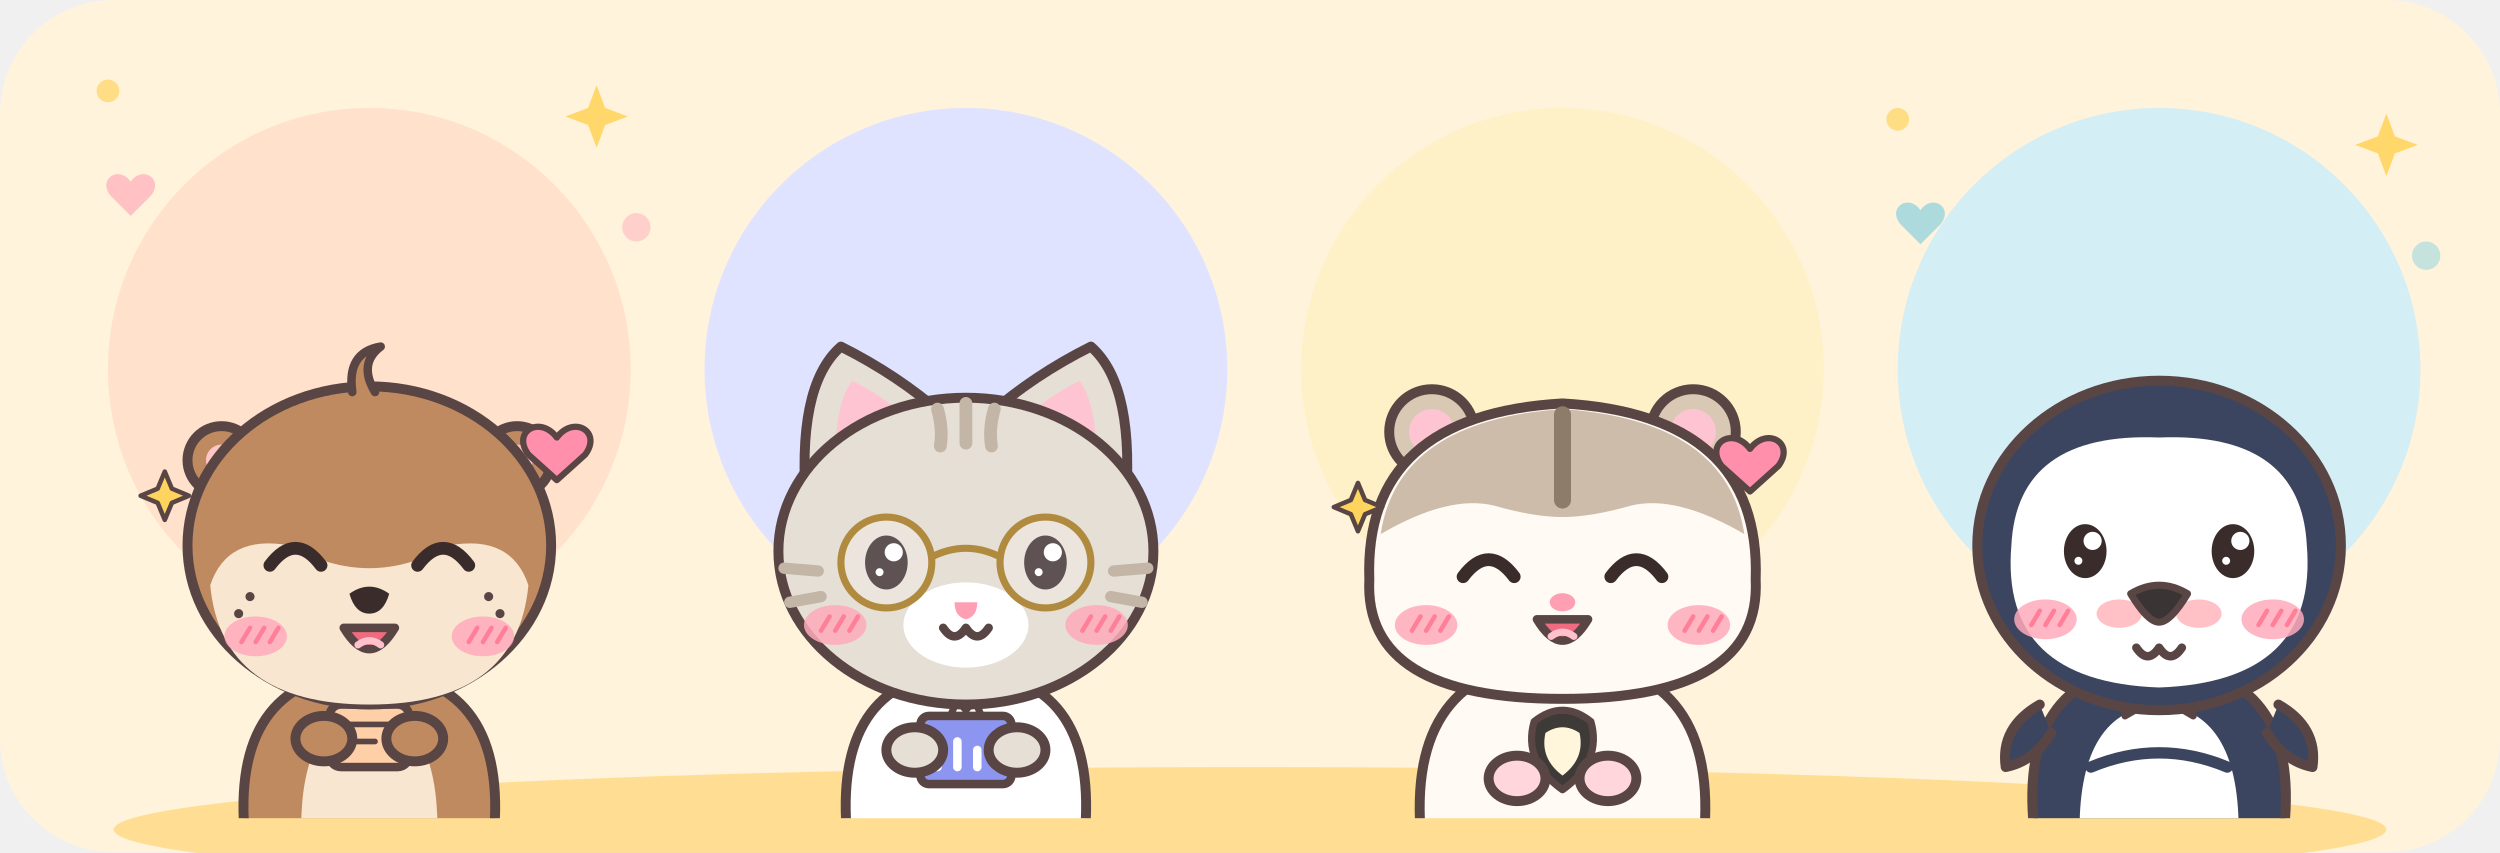
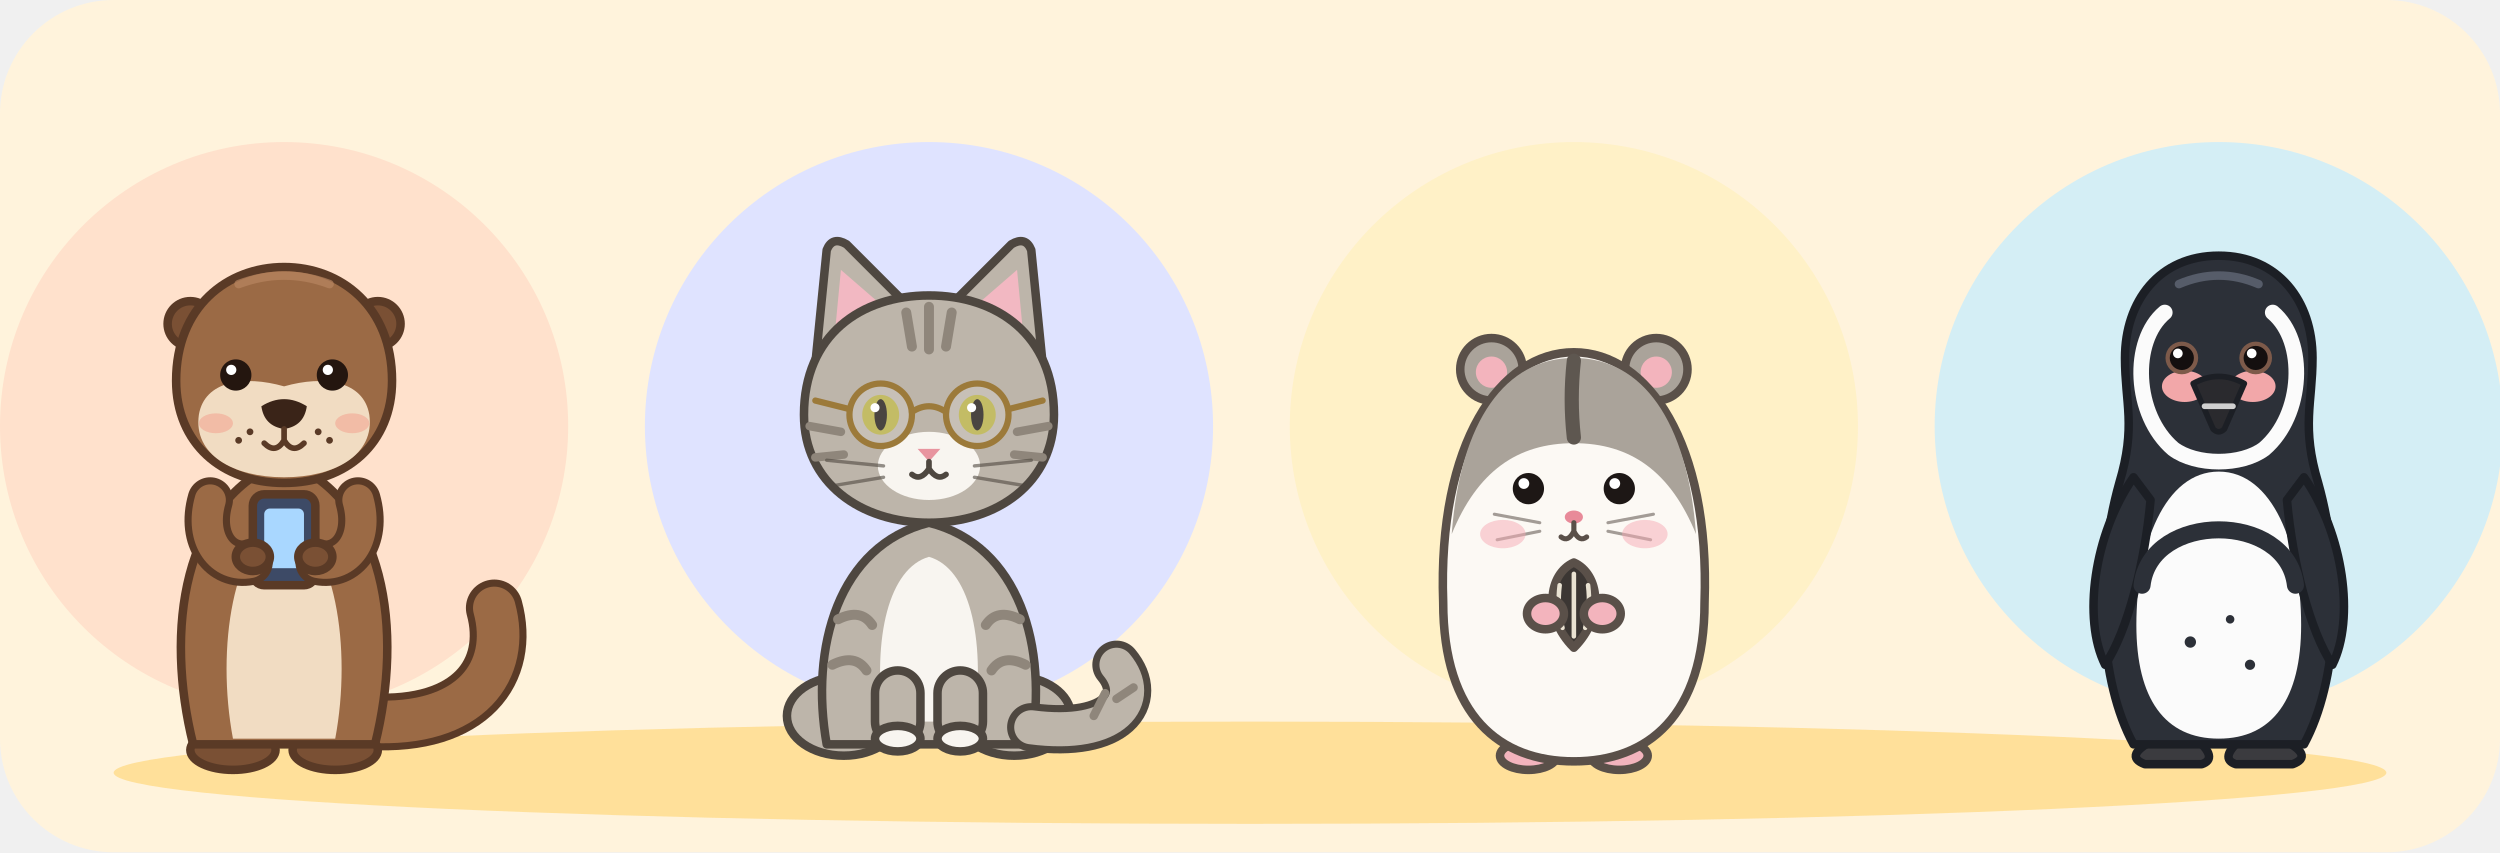
<svg xmlns="http://www.w3.org/2000/svg" viewBox="0 0 880 300" role="img" aria-label="RonToの4匹のキャラクター">
  <rect width="880" height="300" rx="40" fill="#fff3dc" />
-   <ellipse cx="440" cy="292" rx="400" ry="22" fill="#ffc94a" opacity="0.5" />
-   <g transform="translate(10 0)">
-     <path d="M200 30 l3 8 8 3 -8 3 -3 8 -3 -8 -8 -3 8 -3z" fill="#ffd45e" opacity="0.9" />
-     <path d="M36 64 c-4 -6 -12 -1 -7 5 l7 7 7 -7 c5 -6 -3 -11 -7 -5z" fill="#ff8fab" opacity="0.5" />
-     <circle cx="214" cy="80" r="5" fill="#ff8fab" opacity="0.35" />
-     <circle cx="28" cy="32" r="4" fill="#ffd45e" opacity="0.7" />
+   <ellipse cx="440" cy="272" rx="400" ry="18" fill="#ffc94a" opacity="0.45" />
+   <circle cx="100" cy="150" r="100" fill="#ffe1cc" />
+   <g transform="translate(-20 50)">
+     <path d="M150 204 C186 206 200 186 194 164" fill="none" stroke="#5a3a26" stroke-width="20" stroke-linecap="round" stroke-linejoin="round" />
+     <path d="M150 204 C186 206 200 186 194 164" fill="none" stroke="#9b6a45" stroke-width="15" stroke-linecap="round" stroke-linejoin="round" />
+     <ellipse cx="102" cy="214" rx="15" ry="7" fill="#7a5034" stroke="#5a3a26" stroke-width="3" stroke-linejoin="round" />
+     <ellipse cx="138" cy="214" rx="15" ry="7" fill="#7a5034" stroke="#5a3a26" stroke-width="3" stroke-linejoin="round" />
+     <path d="M88 212 C78 172 84 126 120 112 C156 126 162 172 152 212 Z" fill="#9b6a45" stroke="#5a3a26" stroke-width="3" stroke-linejoin="round" />
+     <path d="M102 210 C96 178 102 140 120 132 C138 140 144 178 138 210 Z" fill="#f1dcc2" />
+     <rect x="109" y="124" width="22" height="32" rx="4" fill="#3d4a66" stroke="#5a3a26" stroke-width="3" stroke-linejoin="round" />
+     <rect x="113" y="129" width="14" height="21" rx="2" fill="#a9d7ff" />
+     <path d="M94 126 C90 140 98 150 108 148" fill="none" stroke="#5a3a26" stroke-width="16" stroke-linecap="round" stroke-linejoin="round" />
+     <path d="M94 126 C90 140 98 150 108 148" fill="none" stroke="#9b6a45" stroke-width="11" stroke-linecap="round" stroke-linejoin="round" />
+     <path d="M146 126 C150 140 142 150 132 148" fill="none" stroke="#5a3a26" stroke-width="16" stroke-linecap="round" stroke-linejoin="round" />
+     <path d="M146 126 C150 140 142 150 132 148" fill="none" stroke="#9b6a45" stroke-width="11" stroke-linecap="round" stroke-linejoin="round" />
+     <ellipse cx="109" cy="146" rx="6" ry="5" fill="#7a5034" stroke="#5a3a26" stroke-width="3" stroke-linejoin="round" />
+     <ellipse cx="131" cy="146" rx="6" ry="5" fill="#7a5034" stroke="#5a3a26" stroke-width="3" stroke-linejoin="round" />
+     <circle cx="87" cy="64" r="8" fill="#7a5034" stroke="#5a3a26" stroke-width="3" stroke-linejoin="round" />
+     <circle cx="153" cy="64" r="8" fill="#7a5034" stroke="#5a3a26" stroke-width="3" stroke-linejoin="round" />
+     <path d="M82 84 C82 58 100 44 120 44 C140 44 158 58 158 84 C158 106 142 120 120 120 C98 120 82 106 82 84 Z" fill="#9b6a45" stroke="#5a3a26" stroke-width="3" stroke-linejoin="round" />
+     <path d="M90 96 C92 84 106 82 120 86 C134 82 148 84 150 96 C152 110 138 118 120 118 C102 118 88 110 90 96 Z" fill="#f1dcc2" />
+     <path d="M104 50 Q120 44 136 50" fill="none" stroke="#b88560" stroke-width="3" stroke-linecap="round" opacity="0.7" />
+     <circle cx="103" cy="82" r="5.5" fill="#24160f" />
+     <circle cx="101.4" cy="80.2" r="1.8" fill="#fff" />
+     <circle cx="137" cy="82" r="5.5" fill="#24160f" />
+     <circle cx="135.4" cy="80.2" r="1.8" fill="#fff" />
+     <path d="M112 93 Q120 88 128 93 Q127 100 120 101 Q113 100 112 93 Z" fill="#3a2418" />
+     <path d="M120 101 V105 M113 106 Q117 110 120 105 Q123 110 127 106" fill="none" stroke="#5a3a26" stroke-width="2" stroke-linecap="round" stroke-linejoin="round" />
+     <circle cx="108" cy="102" r="1.2" fill="#5a3a26" />
+     <circle cx="104" cy="105" r="1.2" fill="#5a3a26" />
+     <circle cx="132" cy="102" r="1.2" fill="#5a3a26" />
+     <circle cx="136" cy="105" r="1.2" fill="#5a3a26" />
+     <ellipse cx="96" cy="99" rx="6" ry="3.5" fill="#f2a28f" opacity="0.55" />
+     <ellipse cx="144" cy="99" rx="6" ry="3.5" fill="#f2a28f" opacity="0.55" />
  </g>
-   <g transform="translate(640 10)">
-     <path d="M200 30 l3 8 8 3 -8 3 -3 8 -3 -8 -8 -3 8 -3z" fill="#ffd45e" opacity="0.9" />
-     <path d="M36 64 c-4 -6 -12 -1 -7 5 l7 7 7 -7 c5 -6 -3 -11 -7 -5z" fill="#5cc3dd" opacity="0.5" />
-     <circle cx="214" cy="80" r="5" fill="#5cc3dd" opacity="0.35" />
-     <circle cx="28" cy="32" r="4" fill="#ffd45e" opacity="0.7" />
+   <circle cx="327" cy="150" r="100" fill="#dfe3ff" />
+   <g transform="translate(207 50)">
+     <ellipse cx="90" cy="202" rx="20" ry="14" fill="#bdb5aa" stroke="#4e4740" stroke-width="3" stroke-linejoin="round" />
+     <ellipse cx="150" cy="202" rx="20" ry="14" fill="#bdb5aa" stroke="#4e4740" stroke-width="3" stroke-linejoin="round" />
+     <path d="M84 212 C78 178 88 142 120 134 C152 142 162 178 156 212 Z" fill="#bdb5aa" stroke="#4e4740" stroke-width="3" stroke-linejoin="round" />
+     <path d="M104 204 C100 174 106 150 120 146 C134 150 140 174 136 204 Z" fill="#f8f5f0" />
+     <path d="M88 168 q8 -4 12 2 M86 184 q8 -4 12 2 M152 168 q-8 -4 -12 2 M154 184 q-8 -4 -12 2" fill="none" stroke="#8f867b" stroke-width="3.5" stroke-linecap="round" />
+     <rect x="101" y="186" width="16" height="26" rx="8" fill="#bdb5aa" stroke="#4e4740" stroke-width="3" stroke-linejoin="round" />
+     <rect x="123" y="186" width="16" height="26" rx="8" fill="#bdb5aa" stroke="#4e4740" stroke-width="3" stroke-linejoin="round" />
+     <ellipse cx="109" cy="210" rx="8" ry="4.5" fill="#f8f5f0" stroke="#4e4740" stroke-width="3" stroke-linejoin="round" />
+     <ellipse cx="131" cy="210" rx="8" ry="4.5" fill="#f8f5f0" stroke="#4e4740" stroke-width="3" stroke-linejoin="round" />
+     <path d="M156 206 C186 210 196 196 186 184" fill="none" stroke="#4e4740" stroke-width="17" stroke-linecap="round" stroke-linejoin="round" />
+     <path d="M156 206 C186 210 196 196 186 184" fill="none" stroke="#bdb5aa" stroke-width="12" stroke-linecap="round" stroke-linejoin="round" />
+     <path d="M178 202 l4 -8 M186 196 l6 -4" stroke="#8f867b" stroke-width="3" stroke-linecap="round" />
+     <path d="M80 78 L84 38 Q86 33 91 36 L113 58 Z" fill="#bdb5aa" stroke="#4e4740" stroke-width="3" stroke-linejoin="round" />
+     <path d="M160 78 L156 38 Q154 33 149 36 L127 58 Z" fill="#bdb5aa" stroke="#4e4740" stroke-width="3" stroke-linejoin="round" />
+     <path d="M87 66 L89 45 L104 58 Z M153 66 L151 45 L136 58 Z" fill="#f2b8c2" />
+     <path d="M76 96 C76 68 96 54 120 54 C144 54 164 68 164 96 C164 120 144 134 120 134 C96 134 76 120 76 96 Z" fill="#bdb5aa" stroke="#4e4740" stroke-width="3" stroke-linejoin="round" />
+     <path d="M112 60 l2 12 M120 58 v15 M128 60 l-2 12" stroke="#8f867b" stroke-width="3.5" stroke-linecap="round" />
+     <path d="M78 100 l11 2 M80 111 l10 -1 M162 100 l-11 2 M160 111 l-10 -1" stroke="#8f867b" stroke-width="3" stroke-linecap="round" />
+     <ellipse cx="120" cy="114" rx="18" ry="12" fill="#f8f5f0" />
+     <ellipse cx="103" cy="96" rx="6.5" ry="7" fill="#b9b04a" />
+     <ellipse cx="103" cy="96" rx="2.2" ry="5.5" fill="#2a2420" />
+     <circle cx="101" cy="93.5" r="1.6" fill="#fff" />
+     <ellipse cx="137" cy="96" rx="6.5" ry="7" fill="#b9b04a" />
+     <ellipse cx="137" cy="96" rx="2.2" ry="5.5" fill="#2a2420" />
+     <circle cx="135" cy="93.5" r="1.6" fill="#fff" />
+     <circle cx="103" cy="96" r="11" fill="#fff" fill-opacity="0.15" stroke="#9c7a3a" stroke-width="2.2" />
+     <circle cx="137" cy="96" r="11" fill="#fff" fill-opacity="0.15" stroke="#9c7a3a" stroke-width="2.2" />
+     <path d="M114 95 Q120 91 126 95 M92 94 L80 91 M148 94 L160 91" fill="none" stroke="#9c7a3a" stroke-width="2.2" stroke-linecap="round" />
+     <path d="M116 108 h8 l-4 4.5 z" fill="#e8949f" />
+     <path d="M120 112.5 V115 M114 117 Q117 119.5 120 115 Q123 119.5 126 117" fill="none" stroke="#4e4740" stroke-width="2" stroke-linecap="round" stroke-linejoin="round" />
+     <path d="M104 114 L84 112 M104 118 L86 121 M136 114 L156 112 M136 118 L154 121" stroke="#4e4740" stroke-width="1.2" stroke-linecap="round" opacity="0.6" />
  </g>
-   <circle cx="130" cy="130" r="92" fill="#ffe1cc" />
-   <svg x="30" y="88" width="200" height="200" viewBox="0 0 200 200" overflow="hidden">
-     <path d="M56 204 Q52 150 100 148 Q148 150 144 204 Z" fill="#c08a60" stroke="#5a4545" stroke-width="3.5" stroke-linejoin="round" stroke-linecap="round" />
-     <path d="M76 204 Q76 164 100 162 Q124 164 124 204 Z" fill="#f8e6d0" />
-     <rect x="86" y="160" width="28" height="22" rx="4" fill="#ffd0a8" stroke="#5a4545" stroke-width="3" stroke-linejoin="round" stroke-linecap="round" />
-     <path d="M92 167 h16 M92 173 h10" stroke="#5a4545" stroke-width="2" stroke-linecap="round" />
-     <ellipse cx="84" cy="172" rx="10" ry="8" fill="#c08a60" stroke="#5a4545" stroke-width="3.5" stroke-linejoin="round" stroke-linecap="round" />
-     <ellipse cx="116" cy="172" rx="10" ry="8" fill="#c08a60" stroke="#5a4545" stroke-width="3.5" stroke-linejoin="round" stroke-linecap="round" />
-     <circle cx="48" cy="74" r="12" fill="#c08a60" stroke="#5a4545" stroke-width="3.5" stroke-linejoin="round" stroke-linecap="round" />
-     <circle cx="152" cy="74" r="12" fill="#c08a60" stroke="#5a4545" stroke-width="3.5" stroke-linejoin="round" stroke-linecap="round" />
-     <circle cx="48" cy="74" r="5.5" fill="#ffc6c6" />
-     <circle cx="152" cy="74" r="5.5" fill="#ffc6c6" />
-     <ellipse cx="100" cy="104" rx="64" ry="56" fill="#c08a60" stroke="#5a4545" stroke-width="3.5" stroke-linejoin="round" stroke-linecap="round" />
-     <path d="M44 118 Q48 160 100 160 Q152 160 156 118 Q150 100 128 104 Q114 112 100 112 Q86 112 72 104 Q50 100 44 118 Z" fill="#f8e6d0" />
-     <path d="M94 50 q-2 -14 10 -16 q-8 6 -2 16" fill="#c08a60" stroke="#5a4545" stroke-width="3" stroke-linejoin="round" stroke-linecap="round" />
-     <path d="M93 121 q7 -5 14 0 q-2 7 -7 7 q-5 0 -7 -7z" fill="#3b2c2c" />
-     <circle cx="58" cy="122" r="1.6" fill="#5a4545" />
-     <circle cx="54" cy="128" r="1.6" fill="#5a4545" />
-     <circle cx="142" cy="122" r="1.6" fill="#5a4545" />
-     <circle cx="146" cy="128" r="1.6" fill="#5a4545" />
-     <ellipse cx="60" cy="136" rx="11" ry="7" fill="#ffaabb" opacity="0.85" />
-     <path d="M55 138 l3 -5 M60 138 l3 -5 M65 138 l3 -5" stroke="#ff7f99" stroke-width="1.6" stroke-linecap="round" />
-     <ellipse cx="140" cy="136" rx="11" ry="7" fill="#ffaabb" opacity="0.85" />
-     <path d="M135 138 l3 -5 M140 138 l3 -5 M145 138 l3 -5" stroke="#ff7f99" stroke-width="1.6" stroke-linecap="round" />
-     <path d="M65 111 Q74 99 83 111" fill="none" stroke="#3b2c2c" stroke-width="4.5" stroke-linecap="round" stroke-linejoin="round" />
-     <path d="M117 111 Q126 99 135 111" fill="none" stroke="#3b2c2c" stroke-width="4.5" stroke-linecap="round" stroke-linejoin="round" />
-     <path d="M91 133 Q100 148 109 133 Z" fill="#f06a80" stroke="#5a4545" stroke-width="3" stroke-linecap="round" stroke-linejoin="round" />
-     <path d="M96 139 Q100 136 104 139" fill="none" stroke="#ffc2cc" stroke-width="2.5" stroke-linecap="round" />
-     <path d="M166 66 c-6 -8 -16 -2 -10 6 l10 9 10 -9 c6 -8 -4 -14 -10 -6z" fill="#ff8fab" stroke="#5a4545" stroke-width="2.2" stroke-linejoin="round" />
-     <path d="M28 78 l2.5 6 6 2.5 -6 2.5 -2.5 6 -2.5 -6 -6 -2.5 6 -2.5z" fill="#ffd45e" stroke="#5a4545" stroke-width="1.6" stroke-linejoin="round" />
-   </svg>
-   <circle cx="340" cy="130" r="92" fill="#dfe3ff" />
-   <svg x="240" y="88" width="200" height="200" viewBox="0 0 200 200" overflow="hidden">
-     <path d="M58 204 Q54 150 100 148 Q146 150 142 204 Z" fill="#fff" stroke="#5a4545" stroke-width="3.5" stroke-linejoin="round" stroke-linecap="round" />
-     <path d="M100 150 L90 176 M100 150 L110 176" stroke="#5a4545" stroke-width="2.5" stroke-linecap="round" />
-     <path d="M92 152 L100 162 L108 152 Z" fill="#8c96f0" stroke="#5a4545" stroke-width="2.5" stroke-linejoin="round" stroke-linecap="round" />
-     <rect x="84" y="164" width="32" height="24" rx="3" fill="#8c96f0" stroke="#5a4545" stroke-width="3" stroke-linejoin="round" stroke-linecap="round" />
-     <path d="M90 182 v-5 M97 182 v-9 M104 182 v-6 M111 182 v-12" stroke="#fff" stroke-width="3" stroke-linecap="round" />
-     <ellipse cx="82" cy="176" rx="10" ry="8" fill="#e6dfd6" stroke="#5a4545" stroke-width="3.5" stroke-linejoin="round" stroke-linecap="round" />
-     <ellipse cx="118" cy="176" rx="10" ry="8" fill="#e6dfd6" stroke="#5a4545" stroke-width="3.5" stroke-linejoin="round" stroke-linecap="round" />
-     <path d="M44 92 Q40 48 56 34 Q76 44 92 58 Z" fill="#e6dfd6" stroke="#5a4545" stroke-width="3.5" stroke-linejoin="round" stroke-linecap="round" />
-     <path d="M156 92 Q160 48 144 34 Q124 44 108 58 Z" fill="#e6dfd6" stroke="#5a4545" stroke-width="3.5" stroke-linejoin="round" stroke-linecap="round" />
-     <path d="M54 74 Q54 54 60 46 Q72 52 80 60 Z M146 74 Q146 54 140 46 Q128 52 120 60 Z" fill="#ffc4d2" />
-     <ellipse cx="100" cy="106" rx="66" ry="54" fill="#e6dfd6" stroke="#5a4545" stroke-width="3.5" stroke-linejoin="round" stroke-linecap="round" />
-     <path d="M90 56 q2 7 1 13 M100 54 v14 M110 56 q-2 7 -1 13" stroke="#c4b6a6" stroke-width="4.5" stroke-linecap="round" fill="none" />
-     <path d="M36 112 l12 1 M38 124 l11 -2 M164 112 l-12 1 M162 124 l-11 -2" stroke="#c4b6a6" stroke-width="4" stroke-linecap="round" />
-     <ellipse cx="100" cy="132" rx="22" ry="15" fill="#fff" />
-     <path d="M96 124 h8 q0 5 -4 6 q-4 -1 -4 -6z" fill="#ff9fb4" />
-     <ellipse cx="54" cy="132" rx="11" ry="7" fill="#ffaabb" opacity="0.85" />
-     <path d="M49 134 l3 -5 M54 134 l3 -5 M59 134 l3 -5" stroke="#ff7f99" stroke-width="1.6" stroke-linecap="round" />
-     <ellipse cx="146" cy="132" rx="11" ry="7" fill="#ffaabb" opacity="0.85" />
-     <path d="M141 134 l3 -5 M146 134 l3 -5 M151 134 l3 -5" stroke="#ff7f99" stroke-width="1.6" stroke-linecap="round" />
-     <ellipse cx="72" cy="110" rx="7.5" ry="9.5" fill="#3b2c2c" />
-     <circle cx="74.6" cy="106.4" r="3.2" fill="#fff" />
-     <circle cx="69.6" cy="113.4" r="1.4" fill="#fff" />
-     <ellipse cx="128" cy="110" rx="7.5" ry="9.5" fill="#3b2c2c" />
-     <circle cx="130.6" cy="106.4" r="3.2" fill="#fff" />
-     <circle cx="125.6" cy="113.4" r="1.4" fill="#fff" />
-     <path d="M92 133 Q96 139 100 133 Q104 139 108 133" fill="none" stroke="#5a4545" stroke-width="3" stroke-linecap="round" stroke-linejoin="round" />
-     <circle cx="72" cy="110" r="16" fill="#fff" fill-opacity="0.18" stroke="#b08a3e" stroke-width="2.5" />
-     <circle cx="128" cy="110" r="16" fill="#fff" fill-opacity="0.18" stroke="#b08a3e" stroke-width="2.5" />
-     <path d="M88 108 Q100 102 112 108" fill="none" stroke="#b08a3e" stroke-width="2.5" stroke-linecap="round" />
-   </svg>
-   <circle cx="550" cy="130" r="92" fill="#fff1c7" />
-   <svg x="450" y="88" width="200" height="200" viewBox="0 0 200 200" overflow="hidden">
-     <path d="M50 204 Q46 146 100 144 Q154 146 150 204 Z" fill="#fffaf3" stroke="#5a4545" stroke-width="3.5" stroke-linejoin="round" stroke-linecap="round" />
-     <g transform="translate(0 16)">
-       <path d="M90 150 q10 -8 20 0 q4 14 -10 24 q-14 -10 -10 -24z" fill="#3d3a38" stroke="#5a4545" stroke-width="2.5" stroke-linejoin="round" stroke-linecap="round" />
-       <path d="M94 154 q6 -4 12 0 q2 9 -6 15 q-8 -6 -6 -15z" fill="#fff6dc" />
-     </g>
-     <ellipse cx="84" cy="186" rx="10" ry="8" fill="#ffd6dc" stroke="#5a4545" stroke-width="3.5" stroke-linejoin="round" stroke-linecap="round" />
-     <ellipse cx="116" cy="186" rx="10" ry="8" fill="#ffd6dc" stroke="#5a4545" stroke-width="3.5" stroke-linejoin="round" stroke-linecap="round" />
-     <circle cx="54" cy="64" r="15" fill="#d9c8b4" stroke="#5a4545" stroke-width="3.5" stroke-linejoin="round" stroke-linecap="round" />
-     <circle cx="146" cy="64" r="15" fill="#d9c8b4" stroke="#5a4545" stroke-width="3.5" stroke-linejoin="round" stroke-linecap="round" />
-     <circle cx="54" cy="64" r="8" fill="#ffc4d2" />
-     <circle cx="146" cy="64" r="8" fill="#ffc4d2" />
-     <path d="M32 116 Q30 58 100 54 Q170 58 168 116 Q170 158 100 158 Q30 158 32 116 Z" fill="#fffaf3" stroke="#5a4545" stroke-width="3.5" stroke-linejoin="round" stroke-linecap="round" />
-     <path d="M36 100 Q42 60 100 56 Q158 60 164 100 Q140 86 124 90 Q110 94 100 94 Q90 94 76 90 Q60 86 36 100 Z" fill="#cdbcaa" />
-     <path d="M100 58 V88" stroke="#8e7c6a" stroke-width="6" stroke-linecap="round" />
-     <ellipse cx="100" cy="124" rx="4.5" ry="3.2" fill="#ff9fb4" />
-     <ellipse cx="52" cy="132" rx="11" ry="7" fill="#ffaabb" opacity="0.85" />
-     <path d="M47 134 l3 -5 M52 134 l3 -5 M57 134 l3 -5" stroke="#ff7f99" stroke-width="1.6" stroke-linecap="round" />
-     <ellipse cx="148" cy="132" rx="11" ry="7" fill="#ffaabb" opacity="0.85" />
-     <path d="M143 134 l3 -5 M148 134 l3 -5 M153 134 l3 -5" stroke="#ff7f99" stroke-width="1.6" stroke-linecap="round" />
-     <path d="M65 115 Q74 103 83 115" fill="none" stroke="#3b2c2c" stroke-width="4.5" stroke-linecap="round" stroke-linejoin="round" />
-     <path d="M117 115 Q126 103 135 115" fill="none" stroke="#3b2c2c" stroke-width="4.5" stroke-linecap="round" stroke-linejoin="round" />
-     <path d="M91 130 Q100 145 109 130 Z" fill="#f06a80" stroke="#5a4545" stroke-width="3" stroke-linecap="round" stroke-linejoin="round" />
-     <path d="M96 136 Q100 133 104 136" fill="none" stroke="#ffc2cc" stroke-width="2.5" stroke-linecap="round" />
-     <path d="M166 70 c-6 -8 -16 -2 -10 6 l10 9 10 -9 c6 -8 -4 -14 -10 -6z" fill="#ff8fab" stroke="#5a4545" stroke-width="2.2" stroke-linejoin="round" />
-     <path d="M28 82 l2.5 6 6 2.5 -6 2.5 -2.5 6 -2.5 -6 -6 -2.5 6 -2.5z" fill="#ffd45e" stroke="#5a4545" stroke-width="1.6" stroke-linejoin="round" />
-   </svg>
-   <circle cx="760" cy="130" r="92" fill="#d4eef5" />
-   <svg x="660" y="88" width="200" height="200" viewBox="0 0 200 200" overflow="hidden">
-     <path d="M56 204 Q50 148 100 146 Q150 148 144 204 Z" fill="#3c4560" stroke="#5a4545" stroke-width="3.5" stroke-linejoin="round" stroke-linecap="round" />
-     <path d="M72 204 Q72 162 100 160 Q128 162 128 204 Z" fill="#fff" />
-     <path d="M76 182 Q100 172 124 182" fill="none" stroke="#3c4560" stroke-width="4" stroke-linecap="round" />
-     <path d="M88 150 L100 157 L88 164 Z M112 150 L100 157 L112 164 Z" fill="#5cc3dd" stroke="#5a4545" stroke-width="2.5" stroke-linejoin="round" stroke-linecap="round" />
-     <circle cx="100" cy="157" r="3.5" fill="#5cc3dd" stroke="#5a4545" stroke-width="2.5" stroke-linejoin="round" stroke-linecap="round" />
-     <path d="M58 160 q-14 8 -12 22 q10 -2 16 -12" fill="#3c4560" stroke="#5a4545" stroke-width="3.5" stroke-linejoin="round" stroke-linecap="round" />
-     <path d="M142 160 q14 8 12 22 q-10 -2 -16 -12" fill="#3c4560" stroke="#5a4545" stroke-width="3.5" stroke-linejoin="round" stroke-linecap="round" />
-     <ellipse cx="100" cy="104" rx="64" ry="58" fill="#3c4560" stroke="#5a4545" stroke-width="3.5" stroke-linejoin="round" stroke-linecap="round" />
-     <path d="M48 104 Q50 64 100 66 Q150 64 152 104 Q156 152 100 154 Q44 152 48 104 Z" fill="#fff" />
-     <ellipse cx="86" cy="128" rx="8" ry="5" fill="#ffc0c6" />
-     <ellipse cx="114" cy="128" rx="8" ry="5" fill="#ffc0c6" />
-     <path d="M90 121 Q100 115 110 121 Q104 131 100 131 Q96 131 90 121 Z" fill="#3b3434" stroke="#5a4545" stroke-width="2.5" stroke-linejoin="round" stroke-linecap="round" />
-     <ellipse cx="60" cy="130" rx="11" ry="7" fill="#ffaabb" opacity="0.85" />
-     <path d="M55 132 l3 -5 M60 132 l3 -5 M65 132 l3 -5" stroke="#ff7f99" stroke-width="1.6" stroke-linecap="round" />
-     <ellipse cx="140" cy="130" rx="11" ry="7" fill="#ffaabb" opacity="0.85" />
-     <path d="M135 132 l3 -5 M140 132 l3 -5 M145 132 l3 -5" stroke="#ff7f99" stroke-width="1.6" stroke-linecap="round" />
-     <ellipse cx="74" cy="106" rx="7.5" ry="9.5" fill="#3b2c2c" />
-     <circle cx="76.6" cy="102.4" r="3.2" fill="#fff" />
-     <circle cx="71.6" cy="109.4" r="1.4" fill="#fff" />
-     <ellipse cx="126" cy="106" rx="7.5" ry="9.5" fill="#3b2c2c" />
-     <circle cx="128.6" cy="102.4" r="3.2" fill="#fff" />
-     <circle cx="123.6" cy="109.4" r="1.4" fill="#fff" />
-     <path d="M92 140 Q96 146 100 140 Q104 146 108 140" fill="none" stroke="#5a4545" stroke-width="3" stroke-linecap="round" stroke-linejoin="round" />
-   </svg>
+   <circle cx="554" cy="150" r="100" fill="#fff1c7" />
+   <g transform="translate(434 50)">
+     <ellipse cx="104" cy="216" rx="10" ry="5" fill="#f3b4bd" stroke="#5a5049" stroke-width="3" stroke-linejoin="round" />
+     <ellipse cx="136" cy="216" rx="10" ry="5" fill="#f3b4bd" stroke="#5a5049" stroke-width="3" stroke-linejoin="round" />
+     <circle cx="91" cy="80" r="11" fill="#aaa39a" stroke="#5a5049" stroke-width="3" stroke-linejoin="round" />
+     <circle cx="91" cy="81" r="5.5" fill="#f3b4bd" />
+     <circle cx="149" cy="80" r="11" fill="#aaa39a" stroke="#5a5049" stroke-width="3" stroke-linejoin="round" />
+     <circle cx="149" cy="81" r="5.5" fill="#f3b4bd" />
+     <path d="M74 162 C72 106 94 74 120 74 C146 74 168 106 166 162 C166 202 146 218 120 218 C94 218 74 202 74 162 Z" fill="#fcf9f4" stroke="#5a5049" stroke-width="3" stroke-linejoin="round" />
+     <path d="M77 138 C80 98 96 76 120 76 C144 76 160 98 163 138 C154 116 140 106 120 106 C100 106 86 116 77 138 Z" fill="#aaa39a" />
+     <path d="M120 77 C119 86 119 95 120 104" stroke="#5e5750" stroke-width="5" stroke-linecap="round" fill="none" />
+     <circle cx="104" cy="122" r="5.5" fill="#1d1715" />
+     <circle cx="102.4" cy="120.2" r="1.9" fill="#fff" />
+     <circle cx="136" cy="122" r="5.5" fill="#1d1715" />
+     <circle cx="134.4" cy="120.2" r="1.9" fill="#fff" />
+     <ellipse cx="120" cy="132" rx="3.2" ry="2.3" fill="#e88a99" />
+     <path d="M120 134 V137 M115.5 139 Q118 141 120 137 Q122 141 124.5 139" fill="none" stroke="#5a5049" stroke-width="1.8" stroke-linecap="round" stroke-linejoin="round" />
+     <path d="M108 134 L92 131 M108 137 L93 140 M132 134 L148 131 M132 137 L147 140" stroke="#5a5049" stroke-width="1.1" stroke-linecap="round" opacity="0.55" />
+     <ellipse cx="95" cy="138" rx="8" ry="5" fill="#f6a9b4" opacity="0.5" />
+     <ellipse cx="145" cy="138" rx="8" ry="5" fill="#f6a9b4" opacity="0.5" />
+     <path d="M120 148 C129 152 131 167 120 178 C109 167 111 152 120 148 Z" fill="#3b3633" stroke="#5a5049" stroke-width="3" stroke-linejoin="round" />
+     <path d="M120 152 V174 M115 156 Q114 164 116 171 M125 156 Q126 164 124 171" fill="none" stroke="#e9e2d2" stroke-width="1.6" stroke-linecap="round" />
+     <ellipse cx="110" cy="166" rx="6.5" ry="5.5" fill="#f3b4bd" stroke="#5a5049" stroke-width="3" stroke-linejoin="round" />
+     <ellipse cx="130" cy="166" rx="6.5" ry="5.5" fill="#f3b4bd" stroke="#5a5049" stroke-width="3" stroke-linejoin="round" />
+   </g>
+   <circle cx="781" cy="150" r="100" fill="#d4eef5" />
+   <g transform="translate(661 50)">
+     <path d="M98 210 q-12 6 -4 9 h20 q6 -2 -2 -9 Z" fill="#3b3b3f" stroke="#1c1f25" stroke-width="3" stroke-linejoin="round" />
+     <path d="M142 210 q12 6 4 9 h-20 q-6 -2 2 -9 Z" fill="#3b3b3f" stroke="#1c1f25" stroke-width="3" stroke-linejoin="round" />
+     <path d="M120 40 C141 40 153 56 153 76 C153 92 149 100 155 120 C164 152 162 190 150 212 L90 212 C78 190 76 152 85 120 C91 100 87 92 87 76 C87 56 99 40 120 40 Z" fill="#2c3038" stroke="#1c1f25" stroke-width="3" stroke-linejoin="round" />
+     <path d="M120 116 C139 116 149 142 149 170 C149 196 139 210 120 210 C101 210 91 196 91 170 C91 142 101 116 120 116 Z" fill="#fbfbfb" />
+     <path d="M90 118 C76 138 72 168 80 184 C88 172 94 148 96 126 Z" fill="#2c3038" stroke="#1c1f25" stroke-width="3" stroke-linejoin="round" />
+     <path d="M150 118 C164 138 168 168 160 184 C152 172 146 148 144 126 Z" fill="#2c3038" stroke="#1c1f25" stroke-width="3" stroke-linejoin="round" />
+     <path d="M93 156 C96 130 144 130 147 156" fill="none" stroke="#2c3038" stroke-width="6" stroke-linecap="round" />
+     <circle cx="110" cy="176" r="2" fill="#2c3038" />
+     <circle cx="131" cy="184" r="1.8" fill="#2c3038" />
+     <circle cx="124" cy="168" r="1.5" fill="#2c3038" />
+     <path d="M101 60 C89 70 90 96 104 108 C112 114 128 114 136 108 C150 96 151 70 139 60" fill="none" stroke="#fbfbfb" stroke-width="5.5" stroke-linecap="round" />
+     <ellipse cx="108" cy="86" rx="8" ry="5.5" fill="#f2a7a9" />
+     <ellipse cx="132" cy="86" rx="8" ry="5.5" fill="#f2a7a9" />
+     <circle cx="107" cy="76" r="5" fill="#140f0f" stroke="#7d5a4a" stroke-width="1.5" />
+     <circle cx="105.6" cy="74.4" r="1.7" fill="#fff" />
+     <circle cx="133" cy="76" r="5" fill="#140f0f" stroke="#7d5a4a" stroke-width="1.5" />
+     <circle cx="131.6" cy="74.4" r="1.7" fill="#fff" />
+     <path d="M111 85 Q120 80 129 85 L122 101 Q120 103 118 101 Z" fill="#2a2a2e" stroke="#1c1f25" stroke-width="2" stroke-linejoin="round" />
+     <path d="M115 93 L125 93" stroke="#cfcfcf" stroke-width="2" stroke-linecap="round" />
+     <path d="M106 50 Q120 44 134 50" fill="none" stroke="#565c69" stroke-width="3" stroke-linecap="round" />
+   </g>
</svg>
